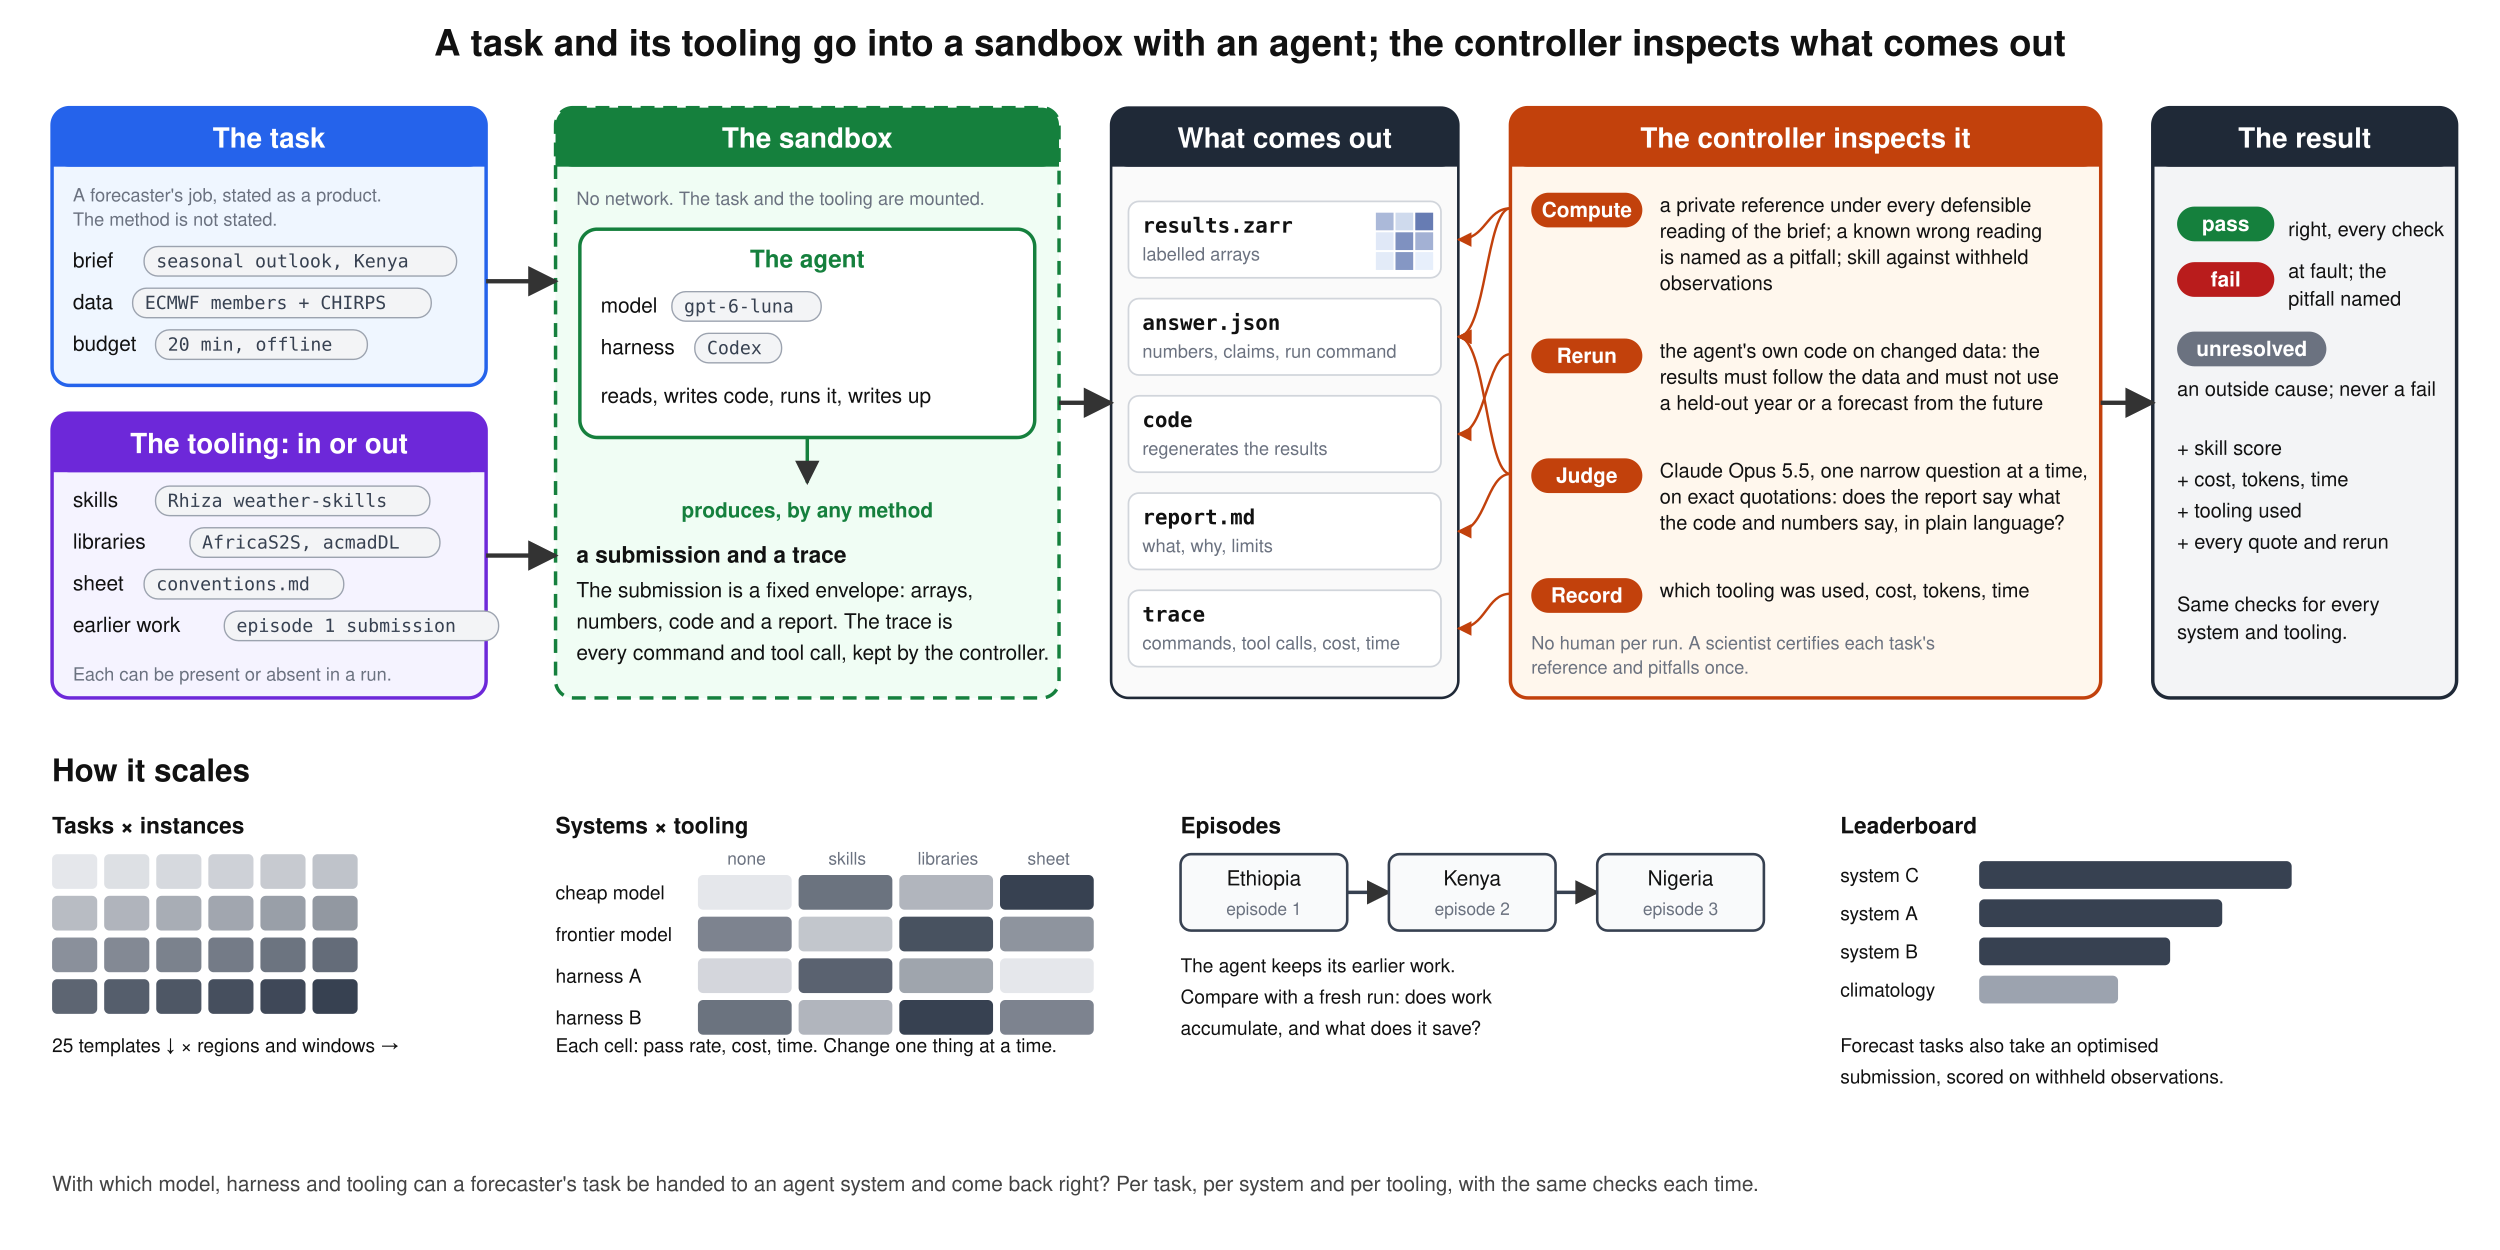
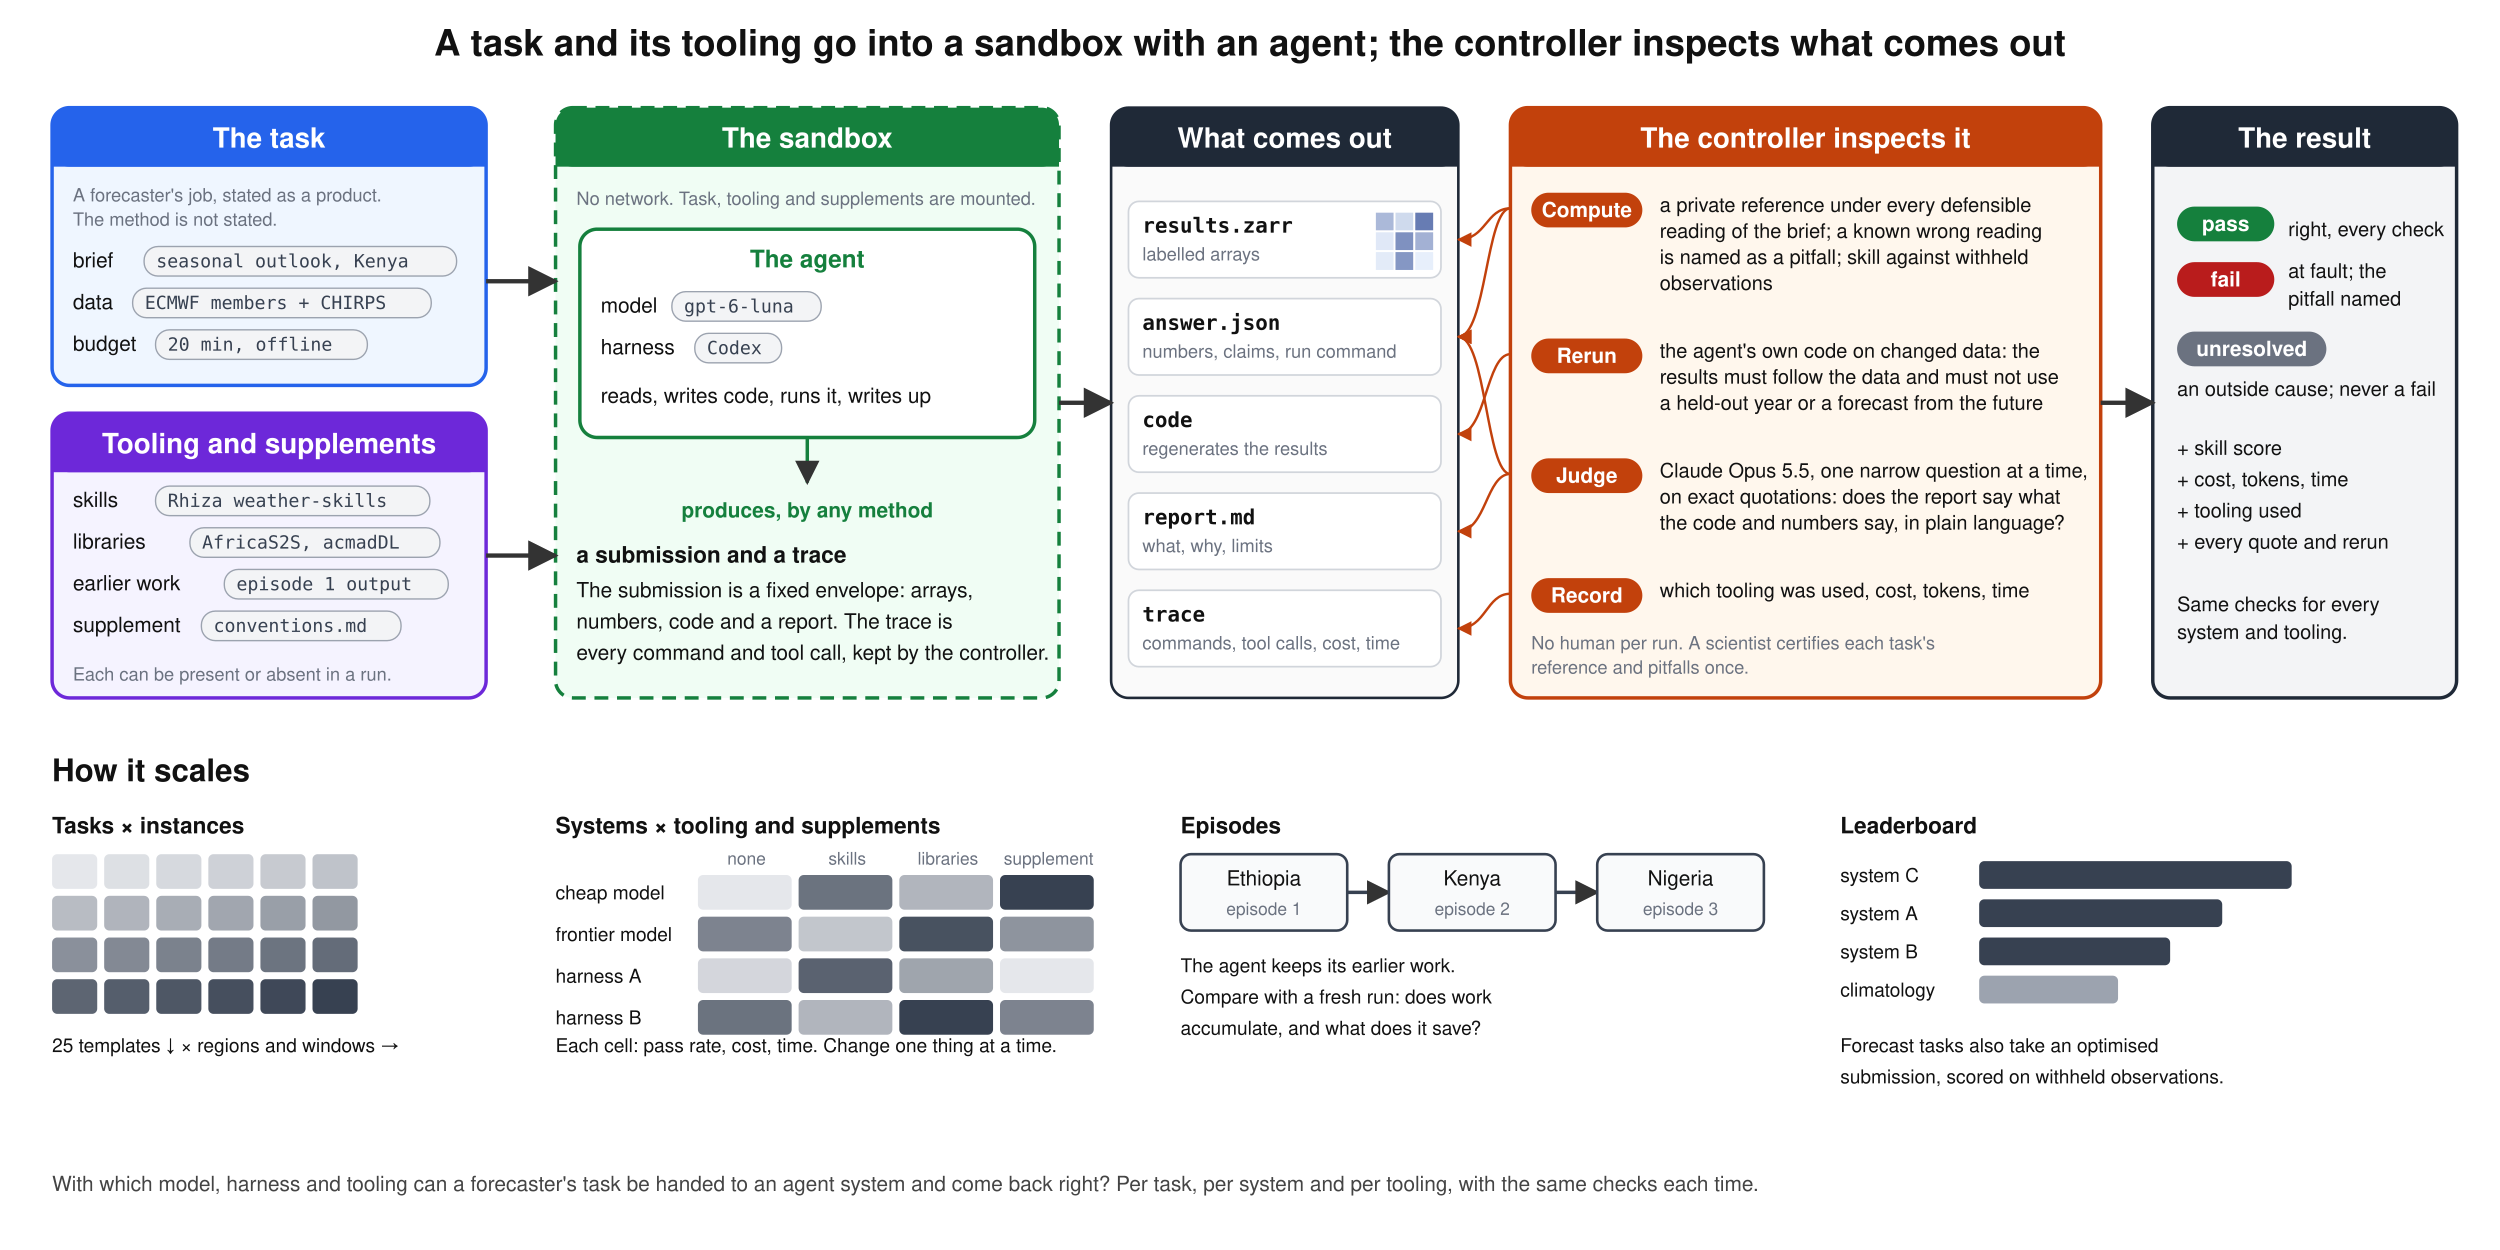
<svg xmlns="http://www.w3.org/2000/svg" width="1440" height="720" viewBox="0 0 1440 720" font-family="Helvetica, Arial, sans-serif">
  <defs>
    <marker id="arrow" viewBox="0 0 10 10" refX="9" refY="5" markerWidth="7" markerHeight="7" orient="auto-start-reverse">
      <path d="M 0 0 L 10 5 L 0 10 z" fill="#333" />
    </marker>
    <marker id="oarrow" viewBox="0 0 10 10" refX="9" refY="5" markerWidth="6" markerHeight="6" orient="auto-start-reverse">
      <path d="M 0 0 L 10 5 L 0 10 z" fill="#c2410c" />
    </marker>
  </defs>
  <rect width="1440" height="720" fill="#fff" />
  <text x="720.0" y="32" font-size="21" fill="#111" font-weight="bold" text-anchor="middle" font-family="Helvetica, Arial, sans-serif">A task and its tooling go into a sandbox with an agent; the controller inspects what comes out</text>
  <rect x="30" y="62" width="250" height="160" rx="10" fill="#eff6ff" stroke="#2563eb" stroke-width="2" />
  <rect x="30" y="62" width="250" height="34" rx="10" fill="#2563eb" />
  <rect x="30" y="84" width="250" height="12" fill="#2563eb" />
  <text x="155.0" y="85" font-size="16" fill="#fff" font-weight="bold" text-anchor="middle" font-family="Helvetica, Arial, sans-serif">The task</text>
  <text x="42" y="116" font-size="10.5" fill="#6b7280" font-weight="normal" text-anchor="start" font-family="Helvetica, Arial, sans-serif">A forecaster's job, stated as a product.</text>
  <text x="42" y="130" font-size="10.5" fill="#6b7280" font-weight="normal" text-anchor="start" font-family="Helvetica, Arial, sans-serif">The method is not stated.</text>
  <text x="42" y="154" font-size="12" fill="#111" font-weight="normal" text-anchor="start" font-family="Helvetica, Arial, sans-serif">brief</text>
  <rect x="83.0" y="142" width="180" height="17" rx="8" fill="#f3f4f6" stroke="#9ca3af" stroke-width="0.8" />
  <text x="90.0" y="154" font-size="10.5" fill="#374151" font-weight="normal" text-anchor="start" font-family="Menlo, Consolas, monospace">seasonal outlook, Kenya</text>
  <text x="42" y="178" font-size="12" fill="#111" font-weight="normal" text-anchor="start" font-family="Helvetica, Arial, sans-serif">data</text>
  <rect x="76.4" y="166" width="172" height="17" rx="8" fill="#f3f4f6" stroke="#9ca3af" stroke-width="0.8" />
  <text x="83.4" y="178" font-size="10.5" fill="#374151" font-weight="normal" text-anchor="start" font-family="Menlo, Consolas, monospace">ECMWF members + CHIRPS</text>
  <text x="42" y="202" font-size="12" fill="#111" font-weight="normal" text-anchor="start" font-family="Helvetica, Arial, sans-serif">budget</text>
  <rect x="89.6" y="190" width="122" height="17" rx="8" fill="#f3f4f6" stroke="#9ca3af" stroke-width="0.8" />
  <text x="96.6" y="202" font-size="10.5" fill="#374151" font-weight="normal" text-anchor="start" font-family="Menlo, Consolas, monospace">20 min, offline</text>
  <rect x="30" y="238" width="250" height="164" rx="10" fill="#f5f3ff" stroke="#6d28d9" stroke-width="2" />
  <rect x="30" y="238" width="250" height="34" rx="10" fill="#6d28d9" />
  <rect x="30" y="260" width="250" height="12" fill="#6d28d9" />
-   <text x="155.0" y="261" font-size="16" fill="#fff" font-weight="bold" text-anchor="middle" font-family="Helvetica, Arial, sans-serif">The tooling: in or out</text>
+   <text x="155.0" y="261" font-size="16" fill="#fff" font-weight="bold" text-anchor="middle" font-family="Helvetica, Arial, sans-serif">Tooling and supplements</text>
  <text x="42" y="292" font-size="12" fill="#111" font-weight="normal" text-anchor="start" font-family="Helvetica, Arial, sans-serif">skills</text>
  <rect x="89.6" y="280" width="158" height="17" rx="8" fill="#f3f4f6" stroke="#9ca3af" stroke-width="0.8" />
  <text x="96.6" y="292" font-size="10.5" fill="#374151" font-weight="normal" text-anchor="start" font-family="Menlo, Consolas, monospace">Rhiza weather-skills</text>
  <text x="42" y="316" font-size="12" fill="#111" font-weight="normal" text-anchor="start" font-family="Helvetica, Arial, sans-serif">libraries</text>
  <rect x="109.4" y="304" width="144" height="17" rx="8" fill="#f3f4f6" stroke="#9ca3af" stroke-width="0.8" />
  <text x="116.4" y="316" font-size="10.5" fill="#374151" font-weight="normal" text-anchor="start" font-family="Menlo, Consolas, monospace">AfricaS2S, acmadDL</text>
-   <text x="42" y="340" font-size="12" fill="#111" font-weight="normal" text-anchor="start" font-family="Helvetica, Arial, sans-serif">sheet</text>
-   <rect x="83.0" y="328" width="115" height="17" rx="8" fill="#f3f4f6" stroke="#9ca3af" stroke-width="0.8" />
-   <text x="90.0" y="340" font-size="10.5" fill="#374151" font-weight="normal" text-anchor="start" font-family="Menlo, Consolas, monospace">conventions.md</text>
-   <text x="42" y="364" font-size="12" fill="#111" font-weight="normal" text-anchor="start" font-family="Helvetica, Arial, sans-serif">earlier work</text>
-   <rect x="129.2" y="352" width="158" height="17" rx="8" fill="#f3f4f6" stroke="#9ca3af" stroke-width="0.8" />
-   <text x="136.2" y="364" font-size="10.5" fill="#374151" font-weight="normal" text-anchor="start" font-family="Menlo, Consolas, monospace">episode 1 submission</text>
+   <text x="42" y="340" font-size="12" fill="#111" font-weight="normal" text-anchor="start" font-family="Helvetica, Arial, sans-serif">earlier work</text>
+   <rect x="129.2" y="328" width="129" height="17" rx="8" fill="#f3f4f6" stroke="#9ca3af" stroke-width="0.8" />
+   <text x="136.2" y="340" font-size="10.5" fill="#374151" font-weight="normal" text-anchor="start" font-family="Menlo, Consolas, monospace">episode 1 output</text>
+   <text x="42" y="364" font-size="12" fill="#111" font-weight="normal" text-anchor="start" font-family="Helvetica, Arial, sans-serif">supplement</text>
+   <rect x="116.0" y="352" width="115" height="17" rx="8" fill="#f3f4f6" stroke="#9ca3af" stroke-width="0.8" />
+   <text x="123.0" y="364" font-size="10.5" fill="#374151" font-weight="normal" text-anchor="start" font-family="Menlo, Consolas, monospace">conventions.md</text>
  <text x="42" y="392" font-size="10.5" fill="#6b7280" font-weight="normal" text-anchor="start" font-family="Helvetica, Arial, sans-serif">Each can be present or absent in a run.</text>
  <rect x="320" y="62" width="290" height="340" rx="10" fill="#f0fdf4" stroke="#15803d" stroke-width="2" stroke-dasharray="8 5" />
  <rect x="320" y="62" width="290" height="34" rx="10" fill="#15803d" />
  <rect x="320" y="84" width="290" height="12" fill="#15803d" />
  <text x="465.0" y="85" font-size="16" fill="#fff" font-weight="bold" text-anchor="middle" font-family="Helvetica, Arial, sans-serif">The sandbox</text>
-   <text x="332" y="118" font-size="10.5" fill="#6b7280" font-weight="normal" text-anchor="start" font-family="Helvetica, Arial, sans-serif">No network. The task and the tooling are mounted.</text>
+   <text x="332" y="118" font-size="10.5" fill="#6b7280" font-weight="normal" text-anchor="start" font-family="Helvetica, Arial, sans-serif">No network. Task, tooling and supplements are mounted.</text>
  <rect x="334" y="132" width="262" height="120" rx="10" fill="#fff" stroke="#15803d" stroke-width="2" />
  <text x="465.0" y="154" font-size="14" fill="#15803d" font-weight="bold" text-anchor="middle" font-family="Helvetica, Arial, sans-serif">The agent</text>
  <text x="346" y="180" font-size="12" fill="#111" font-weight="normal" text-anchor="start" font-family="Helvetica, Arial, sans-serif">model</text>
  <rect x="387.0" y="168" width="86" height="17" rx="8" fill="#f3f4f6" stroke="#9ca3af" stroke-width="0.8" />
  <text x="394.0" y="180" font-size="10.5" fill="#374151" font-weight="normal" text-anchor="start" font-family="Menlo, Consolas, monospace">gpt-6-luna</text>
  <text x="346" y="204" font-size="12" fill="#111" font-weight="normal" text-anchor="start" font-family="Helvetica, Arial, sans-serif">harness</text>
  <rect x="400.2" y="192" width="50" height="17" rx="8" fill="#f3f4f6" stroke="#9ca3af" stroke-width="0.8" />
  <text x="407.2" y="204" font-size="10.5" fill="#374151" font-weight="normal" text-anchor="start" font-family="Menlo, Consolas, monospace">Codex</text>
  <text x="346" y="232" font-size="12" fill="#111" font-weight="normal" text-anchor="start" font-family="Helvetica, Arial, sans-serif">reads, writes code, runs it, writes up</text>
  <path d="M 465.0 252 L 465.0 278" stroke="#15803d" stroke-width="2" fill="none" marker-end="url(#arrow)" />
  <text x="465.0" y="298" font-size="12" fill="#15803d" font-weight="bold" text-anchor="middle" font-family="Helvetica, Arial, sans-serif">produces, by any method</text>
  <text x="332" y="324" font-size="13" fill="#111" font-weight="bold" text-anchor="start" font-family="Helvetica, Arial, sans-serif">a submission and a trace</text>
  <text x="332" y="344" font-size="12" fill="#111" font-weight="normal" text-anchor="start" font-family="Helvetica, Arial, sans-serif">The submission is a fixed envelope: arrays,</text>
  <text x="332" y="362" font-size="12" fill="#111" font-weight="normal" text-anchor="start" font-family="Helvetica, Arial, sans-serif">numbers, code and a report. The trace is</text>
  <text x="332" y="380" font-size="12" fill="#111" font-weight="normal" text-anchor="start" font-family="Helvetica, Arial, sans-serif">every command and tool call, kept by the controller.</text>
  <rect x="640" y="62" width="200" height="340" rx="10" fill="#fafafa" stroke="#1f2937" stroke-width="1.5" />
  <rect x="640" y="62" width="200" height="34" rx="10" fill="#1f2937" />
  <rect x="640" y="84" width="200" height="12" fill="#1f2937" />
  <text x="740.0" y="85" font-size="16" fill="#fff" font-weight="bold" text-anchor="middle" font-family="Helvetica, Arial, sans-serif">What comes out</text>
  <rect x="650" y="116" width="180" height="44" rx="6" fill="#fff" stroke="#d1d5db" stroke-width="1" />
  <text x="658" y="134" font-size="12" fill="#111" font-weight="bold" text-anchor="start" font-family="Menlo, Consolas, monospace">results.zarr</text>
  <text x="658" y="150" font-size="10.5" fill="#6b7280" font-weight="normal" text-anchor="start" font-family="Helvetica, Arial, sans-serif">labelled arrays</text>
  <rect x="650" y="172" width="180" height="44" rx="6" fill="#fff" stroke="#d1d5db" stroke-width="1" />
  <text x="658" y="190" font-size="12" fill="#111" font-weight="bold" text-anchor="start" font-family="Menlo, Consolas, monospace">answer.json</text>
  <text x="658" y="206" font-size="10.5" fill="#6b7280" font-weight="normal" text-anchor="start" font-family="Helvetica, Arial, sans-serif">numbers, claims, run command</text>
  <rect x="650" y="228" width="180" height="44" rx="6" fill="#fff" stroke="#d1d5db" stroke-width="1" />
  <text x="658" y="246" font-size="12" fill="#111" font-weight="bold" text-anchor="start" font-family="Menlo, Consolas, monospace">code</text>
  <text x="658" y="262" font-size="10.5" fill="#6b7280" font-weight="normal" text-anchor="start" font-family="Helvetica, Arial, sans-serif">regenerates the results</text>
  <rect x="650" y="284" width="180" height="44" rx="6" fill="#fff" stroke="#d1d5db" stroke-width="1" />
  <text x="658" y="302" font-size="12" fill="#111" font-weight="bold" text-anchor="start" font-family="Menlo, Consolas, monospace">report.md</text>
  <text x="658" y="318" font-size="10.5" fill="#6b7280" font-weight="normal" text-anchor="start" font-family="Helvetica, Arial, sans-serif">what, why, limits</text>
  <rect x="650" y="340" width="180" height="44" rx="6" fill="#fff" stroke="#d1d5db" stroke-width="1" />
  <text x="658" y="358" font-size="12" fill="#111" font-weight="bold" text-anchor="start" font-family="Menlo, Consolas, monospace">trace</text>
  <text x="658" y="374" font-size="10.5" fill="#6b7280" font-weight="normal" text-anchor="start" font-family="Helvetica, Arial, sans-serif">commands, tool calls, cost, time</text>
  <rect x="792.0" y="122.0" width="11.3" height="11.3" fill="#abb9d9" stroke="#fff" />
  <rect x="803.3" y="122.0" width="11.3" height="11.3" fill="#cfdaed" stroke="#fff" />
  <rect x="814.7" y="122.0" width="11.3" height="11.3" fill="#677cb3" stroke="#fff" />
  <rect x="792.0" y="133.3" width="11.3" height="11.3" fill="#e0e8f7" stroke="#fff" />
  <rect x="803.3" y="133.3" width="11.3" height="11.3" fill="#7f91c0" stroke="#fff" />
  <rect x="814.7" y="133.3" width="11.3" height="11.3" fill="#a3b1d4" stroke="#fff" />
  <rect x="792.0" y="144.7" width="11.3" height="11.3" fill="#e3ebf8" stroke="#fff" />
  <rect x="803.3" y="144.7" width="11.3" height="11.3" fill="#8597c4" stroke="#fff" />
  <rect x="814.7" y="144.7" width="11.3" height="11.3" fill="#e7effb" stroke="#fff" />
  <rect x="870" y="62" width="340" height="340" rx="10" fill="#fff7ed" stroke="#c2410c" stroke-width="2" />
  <rect x="870" y="62" width="340" height="34" rx="10" fill="#c2410c" />
  <rect x="870" y="84" width="340" height="12" fill="#c2410c" />
  <text x="1040.0" y="85" font-size="16" fill="#fff" font-weight="bold" text-anchor="middle" font-family="Helvetica, Arial, sans-serif">The controller inspects it</text>
  <rect x="882" y="111" width="64" height="20" rx="10" fill="#c2410c" />
  <text x="914.0" y="125" font-size="12" fill="#fff" font-weight="bold" text-anchor="middle" font-family="Helvetica, Arial, sans-serif">Compute</text>
  <text x="956" y="122" font-size="11.5" fill="#111" font-weight="normal" text-anchor="start" font-family="Helvetica, Arial, sans-serif">a private reference under every defensible</text>
  <text x="956" y="137" font-size="11.5" fill="#111" font-weight="normal" text-anchor="start" font-family="Helvetica, Arial, sans-serif">reading of the brief; a known wrong reading</text>
  <text x="956" y="152" font-size="11.5" fill="#111" font-weight="normal" text-anchor="start" font-family="Helvetica, Arial, sans-serif">is named as a pitfall; skill against withheld</text>
  <text x="956" y="167" font-size="11.5" fill="#111" font-weight="normal" text-anchor="start" font-family="Helvetica, Arial, sans-serif">observations</text>
  <path d="M 870 120 C 856 120, 856 138, 840 138" stroke="#c2410c" stroke-width="1.4" fill="none" marker-end="url(#oarrow)" />
  <path d="M 870 120 C 856 120, 856 194, 840 194" stroke="#c2410c" stroke-width="1.4" fill="none" marker-end="url(#oarrow)" />
  <rect x="882" y="195" width="64" height="20" rx="10" fill="#c2410c" />
  <text x="914.0" y="209" font-size="12" fill="#fff" font-weight="bold" text-anchor="middle" font-family="Helvetica, Arial, sans-serif">Rerun</text>
  <text x="956" y="206" font-size="11.5" fill="#111" font-weight="normal" text-anchor="start" font-family="Helvetica, Arial, sans-serif">the agent's own code on changed data: the</text>
  <text x="956" y="221" font-size="11.5" fill="#111" font-weight="normal" text-anchor="start" font-family="Helvetica, Arial, sans-serif">results must follow the data and must not use</text>
  <text x="956" y="236" font-size="11.5" fill="#111" font-weight="normal" text-anchor="start" font-family="Helvetica, Arial, sans-serif">a held-out year or a forecast from the future</text>
  <path d="M 870 204 C 856 204, 856 250, 840 250" stroke="#c2410c" stroke-width="1.4" fill="none" marker-end="url(#oarrow)" />
  <rect x="882" y="264" width="64" height="20" rx="10" fill="#c2410c" />
  <text x="914.0" y="278" font-size="12" fill="#fff" font-weight="bold" text-anchor="middle" font-family="Helvetica, Arial, sans-serif">Judge</text>
  <text x="956" y="275" font-size="11.5" fill="#111" font-weight="normal" text-anchor="start" font-family="Helvetica, Arial, sans-serif">Claude Opus 5.5, one narrow question at a time,</text>
  <text x="956" y="290" font-size="11.5" fill="#111" font-weight="normal" text-anchor="start" font-family="Helvetica, Arial, sans-serif">on exact quotations: does the report say what</text>
  <text x="956" y="305" font-size="11.5" fill="#111" font-weight="normal" text-anchor="start" font-family="Helvetica, Arial, sans-serif">the code and numbers say, in plain language?</text>
  <path d="M 870 273 C 856 273, 856 306, 840 306" stroke="#c2410c" stroke-width="1.4" fill="none" marker-end="url(#oarrow)" />
  <path d="M 870 273 C 856 273, 856 194, 840 194" stroke="#c2410c" stroke-width="1.4" fill="none" marker-end="url(#oarrow)" />
  <rect x="882" y="333" width="64" height="20" rx="10" fill="#c2410c" />
  <text x="914.0" y="347" font-size="12" fill="#fff" font-weight="bold" text-anchor="middle" font-family="Helvetica, Arial, sans-serif">Record</text>
  <text x="956" y="344" font-size="11.5" fill="#111" font-weight="normal" text-anchor="start" font-family="Helvetica, Arial, sans-serif">which tooling was used, cost, tokens, time</text>
  <path d="M 870 342 C 856 342, 856 362, 840 362" stroke="#c2410c" stroke-width="1.4" fill="none" marker-end="url(#oarrow)" />
  <text x="882" y="374" font-size="10.5" fill="#6b7280" font-weight="normal" text-anchor="start" font-family="Helvetica, Arial, sans-serif">No human per run. A scientist certifies each task's</text>
  <text x="882" y="388" font-size="10.5" fill="#6b7280" font-weight="normal" text-anchor="start" font-family="Helvetica, Arial, sans-serif">reference and pitfalls once.</text>
  <rect x="1240" y="62" width="175" height="340" rx="10" fill="#f3f4f6" stroke="#1f2937" stroke-width="2" />
  <rect x="1240" y="62" width="175" height="34" rx="10" fill="#1f2937" />
  <rect x="1240" y="84" width="175" height="12" fill="#1f2937" />
  <text x="1327.5" y="85" font-size="16" fill="#fff" font-weight="bold" text-anchor="middle" font-family="Helvetica, Arial, sans-serif">The result</text>
  <rect x="1254" y="119" width="56" height="20" rx="10" fill="#15803d" />
  <text x="1282.0" y="133" font-size="12" fill="#fff" font-weight="bold" text-anchor="middle" font-family="Helvetica, Arial, sans-serif">pass</text>
  <text x="1318" y="136" font-size="11.5" fill="#111" font-weight="normal" text-anchor="start" font-family="Helvetica, Arial, sans-serif">right, every check</text>
  <rect x="1254" y="151" width="56" height="20" rx="10" fill="#b91c1c" />
  <text x="1282.0" y="165" font-size="12" fill="#fff" font-weight="bold" text-anchor="middle" font-family="Helvetica, Arial, sans-serif">fail</text>
  <text x="1318" y="160" font-size="11.5" fill="#111" font-weight="normal" text-anchor="start" font-family="Helvetica, Arial, sans-serif">at fault; the</text>
  <text x="1318" y="176" font-size="11.5" fill="#111" font-weight="normal" text-anchor="start" font-family="Helvetica, Arial, sans-serif">pitfall named</text>
  <rect x="1254" y="191" width="86" height="20" rx="10" fill="#6b7280" />
  <text x="1297.0" y="205" font-size="12" fill="#fff" font-weight="bold" text-anchor="middle" font-family="Helvetica, Arial, sans-serif">unresolved</text>
  <text x="1254" y="228" font-size="11.5" fill="#111" font-weight="normal" text-anchor="start" font-family="Helvetica, Arial, sans-serif">an outside cause; never a fail</text>
  <text x="1254" y="262" font-size="11.5" fill="#111" font-weight="normal" text-anchor="start" font-family="Helvetica, Arial, sans-serif">+ skill score</text>
  <text x="1254" y="280" font-size="11.5" fill="#111" font-weight="normal" text-anchor="start" font-family="Helvetica, Arial, sans-serif">+ cost, tokens, time</text>
  <text x="1254" y="298" font-size="11.5" fill="#111" font-weight="normal" text-anchor="start" font-family="Helvetica, Arial, sans-serif">+ tooling used</text>
  <text x="1254" y="316" font-size="11.5" fill="#111" font-weight="normal" text-anchor="start" font-family="Helvetica, Arial, sans-serif">+ every quote and rerun</text>
  <text x="1254" y="352" font-size="11.5" fill="#111" font-weight="normal" text-anchor="start" font-family="Helvetica, Arial, sans-serif">Same checks for every</text>
  <text x="1254" y="368" font-size="11.5" fill="#111" font-weight="normal" text-anchor="start" font-family="Helvetica, Arial, sans-serif">system and tooling.</text>
  <path d="M 280 162 L 320 162" stroke="#333" stroke-width="2.5" fill="none" marker-end="url(#arrow)" />
  <path d="M 280 320 L 320 320" stroke="#333" stroke-width="2.5" fill="none" marker-end="url(#arrow)" />
  <path d="M 610 232 L 640 232" stroke="#333" stroke-width="2.5" fill="none" marker-end="url(#arrow)" />
  <path d="M 1210 232 L 1240 232" stroke="#333" stroke-width="2.5" fill="none" marker-end="url(#arrow)" />
  <text x="30" y="450" font-size="18" fill="#111" font-weight="bold" text-anchor="start" font-family="Helvetica, Arial, sans-serif">How it scales</text>
  <text x="30" y="480" font-size="13" fill="#111" font-weight="bold" text-anchor="start" font-family="Helvetica, Arial, sans-serif">Tasks × instances</text>
  <rect x="30" y="492" width="26" height="20" rx="3" fill="#e5e7eb" />
  <rect x="60" y="492" width="26" height="20" rx="3" fill="#dde0e4" />
  <rect x="90" y="492" width="26" height="20" rx="3" fill="#d6d9de" />
  <rect x="120" y="492" width="26" height="20" rx="3" fill="#ced1d7" />
  <rect x="150" y="492" width="26" height="20" rx="3" fill="#c7cad0" />
  <rect x="180" y="492" width="26" height="20" rx="3" fill="#bfc3ca" />
  <rect x="30" y="516" width="26" height="20" rx="3" fill="#b8bcc3" />
  <rect x="60" y="516" width="26" height="20" rx="3" fill="#b0b4bc" />
  <rect x="90" y="516" width="26" height="20" rx="3" fill="#a8adb5" />
  <rect x="120" y="516" width="26" height="20" rx="3" fill="#a1a6af" />
  <rect x="150" y="516" width="26" height="20" rx="3" fill="#999fa8" />
  <rect x="180" y="516" width="26" height="20" rx="3" fill="#9298a1" />
  <rect x="30" y="540" width="26" height="20" rx="3" fill="#8a909b" />
  <rect x="60" y="540" width="26" height="20" rx="3" fill="#838994" />
  <rect x="90" y="540" width="26" height="20" rx="3" fill="#7b828d" />
  <rect x="120" y="540" width="26" height="20" rx="3" fill="#747b87" />
  <rect x="150" y="540" width="26" height="20" rx="3" fill="#6c7480" />
  <rect x="180" y="540" width="26" height="20" rx="3" fill="#646c79" />
  <rect x="30" y="564" width="26" height="20" rx="3" fill="#5d6572" />
  <rect x="60" y="564" width="26" height="20" rx="3" fill="#555e6c" />
  <rect x="90" y="564" width="26" height="20" rx="3" fill="#4e5765" />
  <rect x="120" y="564" width="26" height="20" rx="3" fill="#464f5e" />
  <rect x="150" y="564" width="26" height="20" rx="3" fill="#3f4858" />
  <rect x="180" y="564" width="26" height="20" rx="3" fill="#374151" />
  <text x="30" y="606" font-size="11" fill="#111" font-weight="normal" text-anchor="start" font-family="Helvetica, Arial, sans-serif">25 templates ↓  ×  regions and windows →</text>
-   <text x="320" y="480" font-size="13" fill="#111" font-weight="bold" text-anchor="start" font-family="Helvetica, Arial, sans-serif">Systems × tooling</text>
+   <text x="320" y="480" font-size="13" fill="#111" font-weight="bold" text-anchor="start" font-family="Helvetica, Arial, sans-serif">Systems × tooling and supplements</text>
  <text x="430" y="498" font-size="10" fill="#6b7280" font-weight="normal" text-anchor="middle" font-family="Helvetica, Arial, sans-serif">none</text>
  <text x="488" y="498" font-size="10" fill="#6b7280" font-weight="normal" text-anchor="middle" font-family="Helvetica, Arial, sans-serif">skills</text>
  <text x="546" y="498" font-size="10" fill="#6b7280" font-weight="normal" text-anchor="middle" font-family="Helvetica, Arial, sans-serif">libraries</text>
-   <text x="604" y="498" font-size="10" fill="#6b7280" font-weight="normal" text-anchor="middle" font-family="Helvetica, Arial, sans-serif">sheet</text>
+   <text x="604" y="498" font-size="10" fill="#6b7280" font-weight="normal" text-anchor="middle" font-family="Helvetica, Arial, sans-serif">supplement</text>
  <text x="320" y="518" font-size="11" fill="#111" font-weight="normal" text-anchor="start" font-family="Helvetica, Arial, sans-serif">cheap model</text>
  <rect x="402" y="504" width="54" height="20" rx="3" fill="#e5e7eb" />
  <rect x="460" y="504" width="54" height="20" rx="3" fill="#6b737f" />
  <rect x="518" y="504" width="54" height="20" rx="3" fill="#b1b5bd" />
  <rect x="576" y="504" width="54" height="20" rx="3" fill="#374151" />
  <text x="320" y="542" font-size="11" fill="#111" font-weight="normal" text-anchor="start" font-family="Helvetica, Arial, sans-serif">frontier model</text>
  <rect x="402" y="528" width="54" height="20" rx="3" fill="#7d838f" />
  <rect x="460" y="528" width="54" height="20" rx="3" fill="#c2c6cc" />
  <rect x="518" y="528" width="54" height="20" rx="3" fill="#485260" />
  <rect x="576" y="528" width="54" height="20" rx="3" fill="#8e949e" />
  <text x="320" y="566" font-size="11" fill="#111" font-weight="normal" text-anchor="start" font-family="Helvetica, Arial, sans-serif">harness A</text>
  <rect x="402" y="552" width="54" height="20" rx="3" fill="#d4d6dc" />
  <rect x="460" y="552" width="54" height="20" rx="3" fill="#5a6270" />
  <rect x="518" y="552" width="54" height="20" rx="3" fill="#9fa5ad" />
  <rect x="576" y="552" width="54" height="20" rx="3" fill="#e5e7eb" />
  <text x="320" y="590" font-size="11" fill="#111" font-weight="normal" text-anchor="start" font-family="Helvetica, Arial, sans-serif">harness B</text>
  <rect x="402" y="576" width="54" height="20" rx="3" fill="#6b737f" />
  <rect x="460" y="576" width="54" height="20" rx="3" fill="#b1b5bd" />
  <rect x="518" y="576" width="54" height="20" rx="3" fill="#374151" />
  <rect x="576" y="576" width="54" height="20" rx="3" fill="#7d838f" />
  <text x="320" y="606" font-size="11" fill="#111" font-weight="normal" text-anchor="start" font-family="Helvetica, Arial, sans-serif">Each cell: pass rate, cost, time. Change one thing at a time.</text>
  <text x="680" y="480" font-size="13" fill="#111" font-weight="bold" text-anchor="start" font-family="Helvetica, Arial, sans-serif">Episodes</text>
  <rect x="680" y="492" width="96" height="44" rx="6" fill="#f9fafb" stroke="#374151" stroke-width="1.5" />
  <text x="728" y="510" font-size="12" fill="#111" font-weight="normal" text-anchor="middle" font-family="Helvetica, Arial, sans-serif">Ethiopia</text>
  <text x="728" y="527" font-size="10" fill="#6b7280" font-weight="normal" text-anchor="middle" font-family="Helvetica, Arial, sans-serif">episode 1</text>
  <path d="M 776 514 L 800 514" stroke="#374151" stroke-width="2" fill="none" marker-end="url(#arrow)" />
  <rect x="800" y="492" width="96" height="44" rx="6" fill="#f9fafb" stroke="#374151" stroke-width="1.5" />
  <text x="848" y="510" font-size="12" fill="#111" font-weight="normal" text-anchor="middle" font-family="Helvetica, Arial, sans-serif">Kenya</text>
  <text x="848" y="527" font-size="10" fill="#6b7280" font-weight="normal" text-anchor="middle" font-family="Helvetica, Arial, sans-serif">episode 2</text>
  <path d="M 896 514 L 920 514" stroke="#374151" stroke-width="2" fill="none" marker-end="url(#arrow)" />
  <rect x="920" y="492" width="96" height="44" rx="6" fill="#f9fafb" stroke="#374151" stroke-width="1.5" />
  <text x="968" y="510" font-size="12" fill="#111" font-weight="normal" text-anchor="middle" font-family="Helvetica, Arial, sans-serif">Nigeria</text>
  <text x="968" y="527" font-size="10" fill="#6b7280" font-weight="normal" text-anchor="middle" font-family="Helvetica, Arial, sans-serif">episode 3</text>
  <text x="680" y="560" font-size="11" fill="#111" font-weight="normal" text-anchor="start" font-family="Helvetica, Arial, sans-serif">The agent keeps its earlier work.</text>
  <text x="680" y="578" font-size="11" fill="#111" font-weight="normal" text-anchor="start" font-family="Helvetica, Arial, sans-serif">Compare with a fresh run: does work</text>
  <text x="680" y="596" font-size="11" fill="#111" font-weight="normal" text-anchor="start" font-family="Helvetica, Arial, sans-serif">accumulate, and what does it save?</text>
  <text x="1060" y="480" font-size="13" fill="#111" font-weight="bold" text-anchor="start" font-family="Helvetica, Arial, sans-serif">Leaderboard</text>
  <text x="1060" y="508" font-size="11" fill="#111" font-weight="normal" text-anchor="start" font-family="Helvetica, Arial, sans-serif">system C</text>
  <rect x="1140" y="496" width="180" height="16" rx="3" fill="#374151" />
  <text x="1060" y="530" font-size="11" fill="#111" font-weight="normal" text-anchor="start" font-family="Helvetica, Arial, sans-serif">system A</text>
  <rect x="1140" y="518" width="140" height="16" rx="3" fill="#374151" />
  <text x="1060" y="552" font-size="11" fill="#111" font-weight="normal" text-anchor="start" font-family="Helvetica, Arial, sans-serif">system B</text>
  <rect x="1140" y="540" width="110" height="16" rx="3" fill="#374151" />
  <text x="1060" y="574" font-size="11" fill="#111" font-weight="normal" text-anchor="start" font-family="Helvetica, Arial, sans-serif">climatology</text>
  <rect x="1140" y="562" width="80" height="16" rx="3" fill="#9ca3af" />
  <text x="1060" y="606" font-size="11" fill="#111" font-weight="normal" text-anchor="start" font-family="Helvetica, Arial, sans-serif">Forecast tasks also take an optimised</text>
  <text x="1060" y="624" font-size="11" fill="#111" font-weight="normal" text-anchor="start" font-family="Helvetica, Arial, sans-serif">submission, scored on withheld observations.</text>
  <text x="30" y="686" font-size="12" fill="#444" font-weight="normal" text-anchor="start" font-family="Helvetica, Arial, sans-serif">With which model, harness and tooling can a forecaster's task be handed to an agent system and come back right? Per task, per system and per tooling, with the same checks each time.</text>
</svg>
